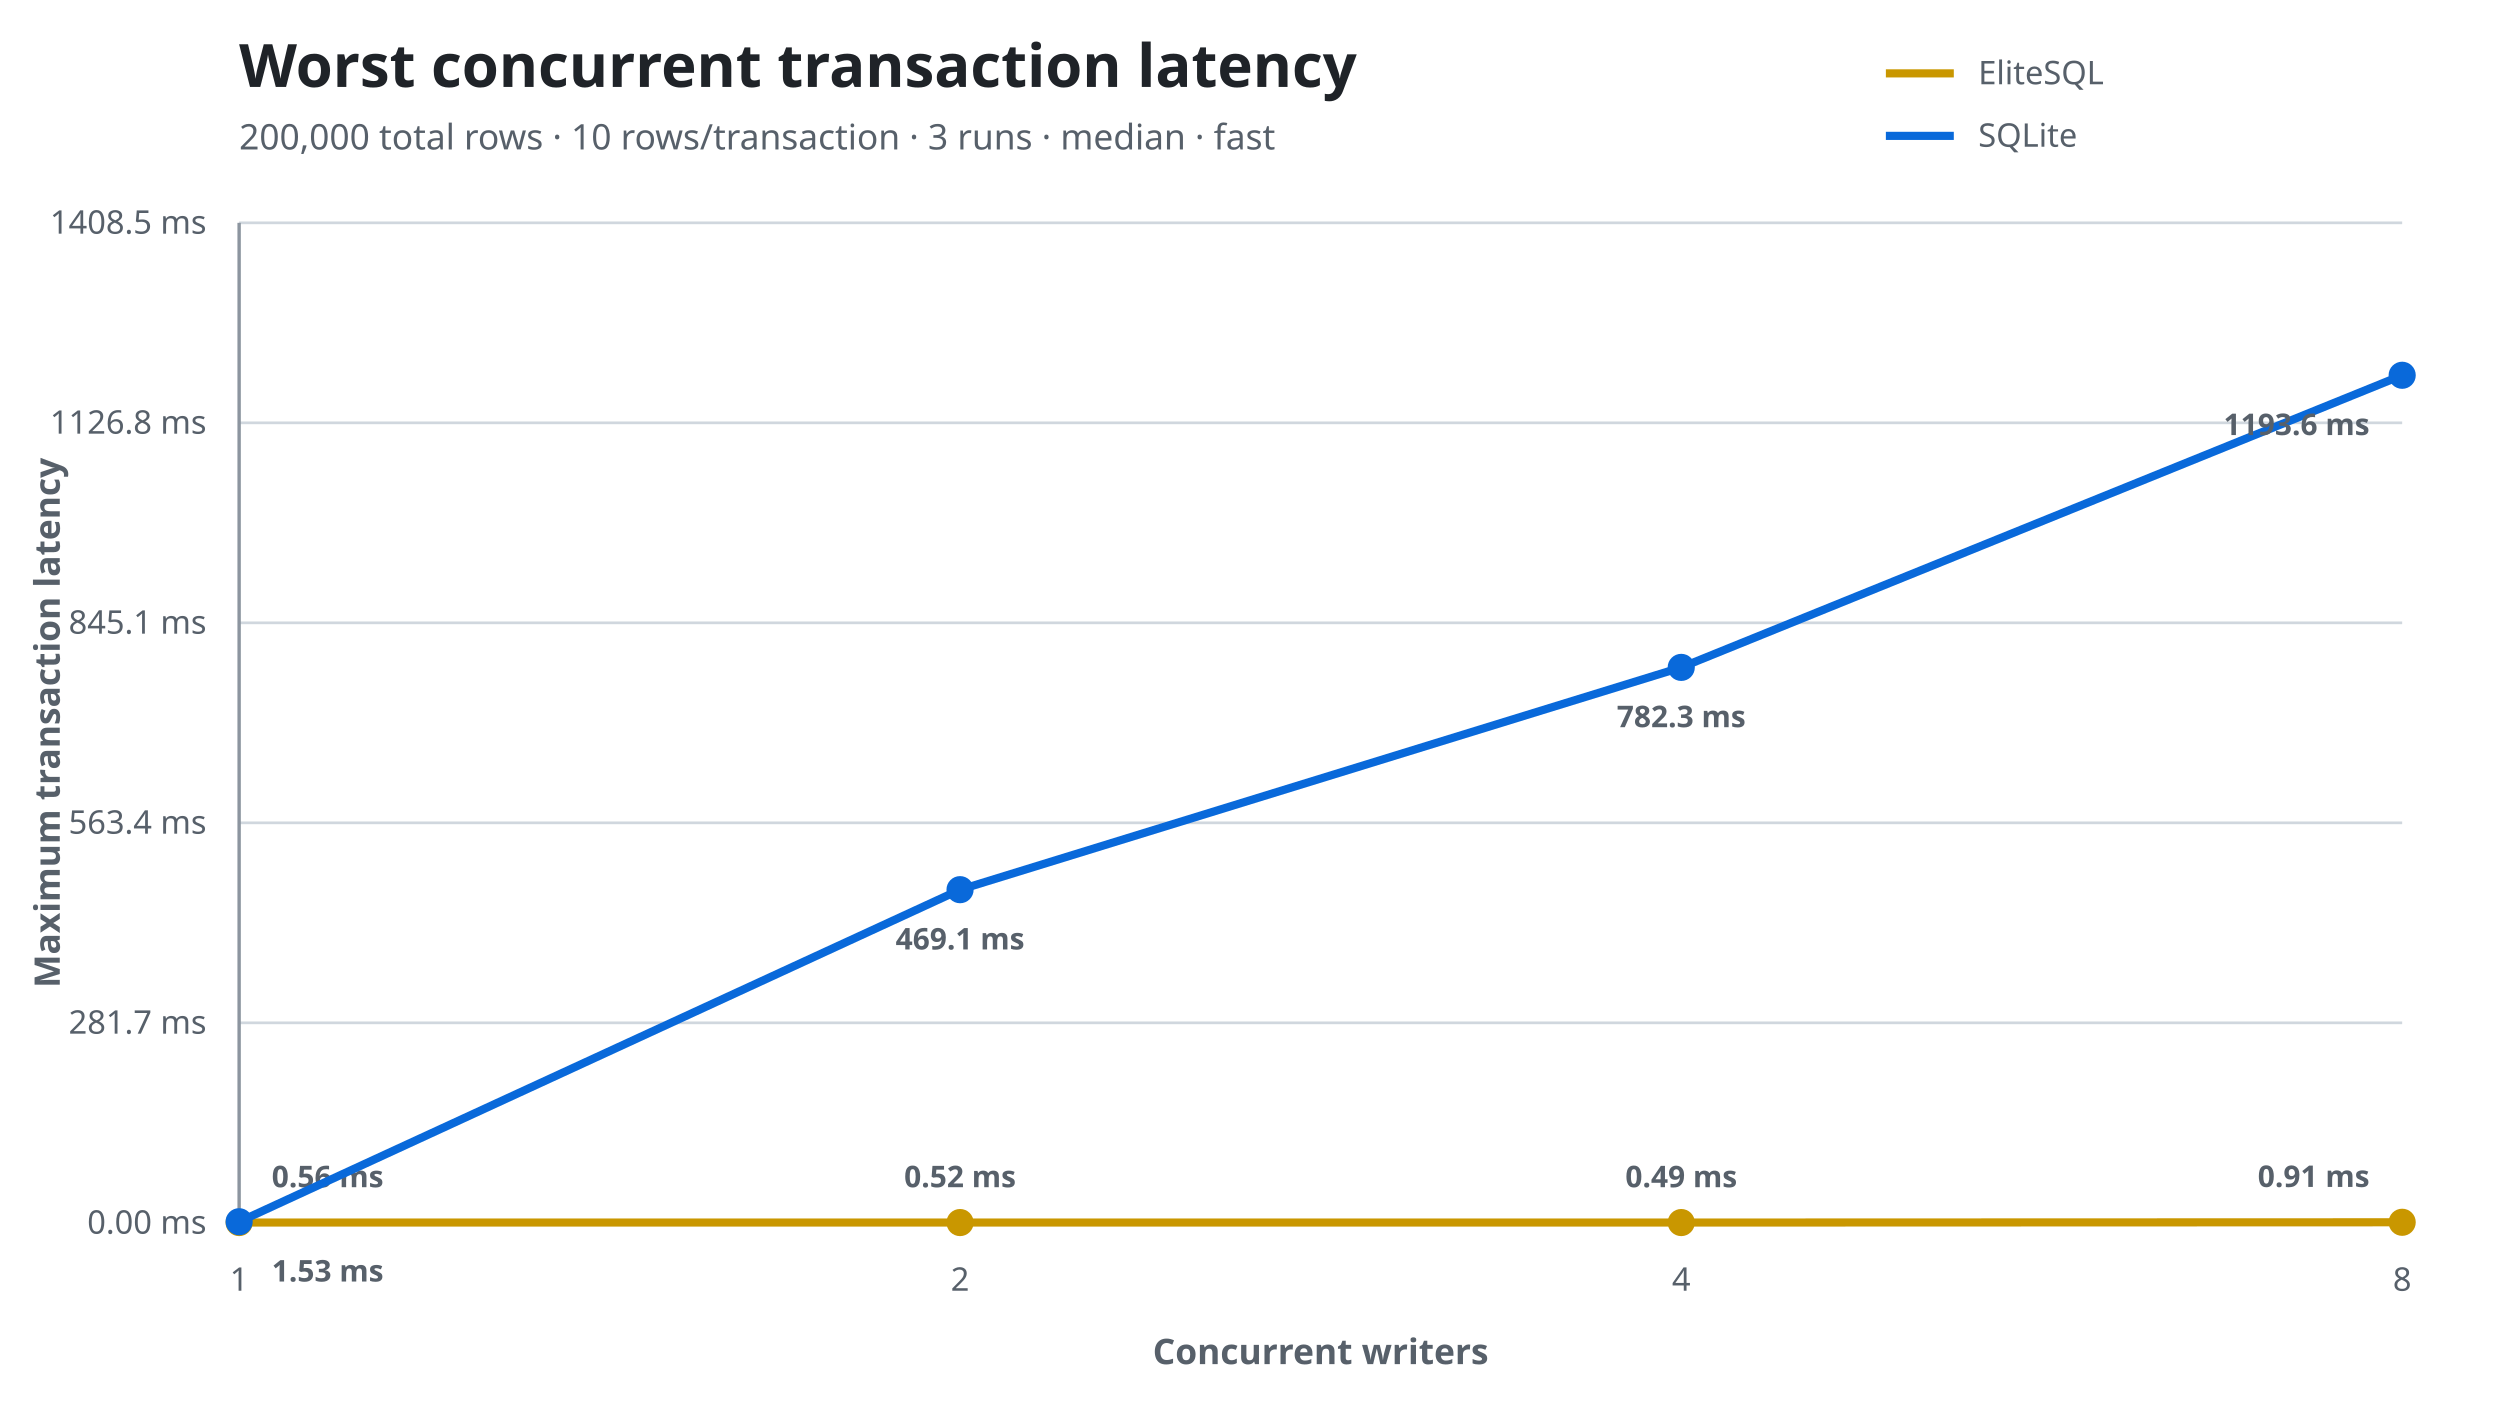
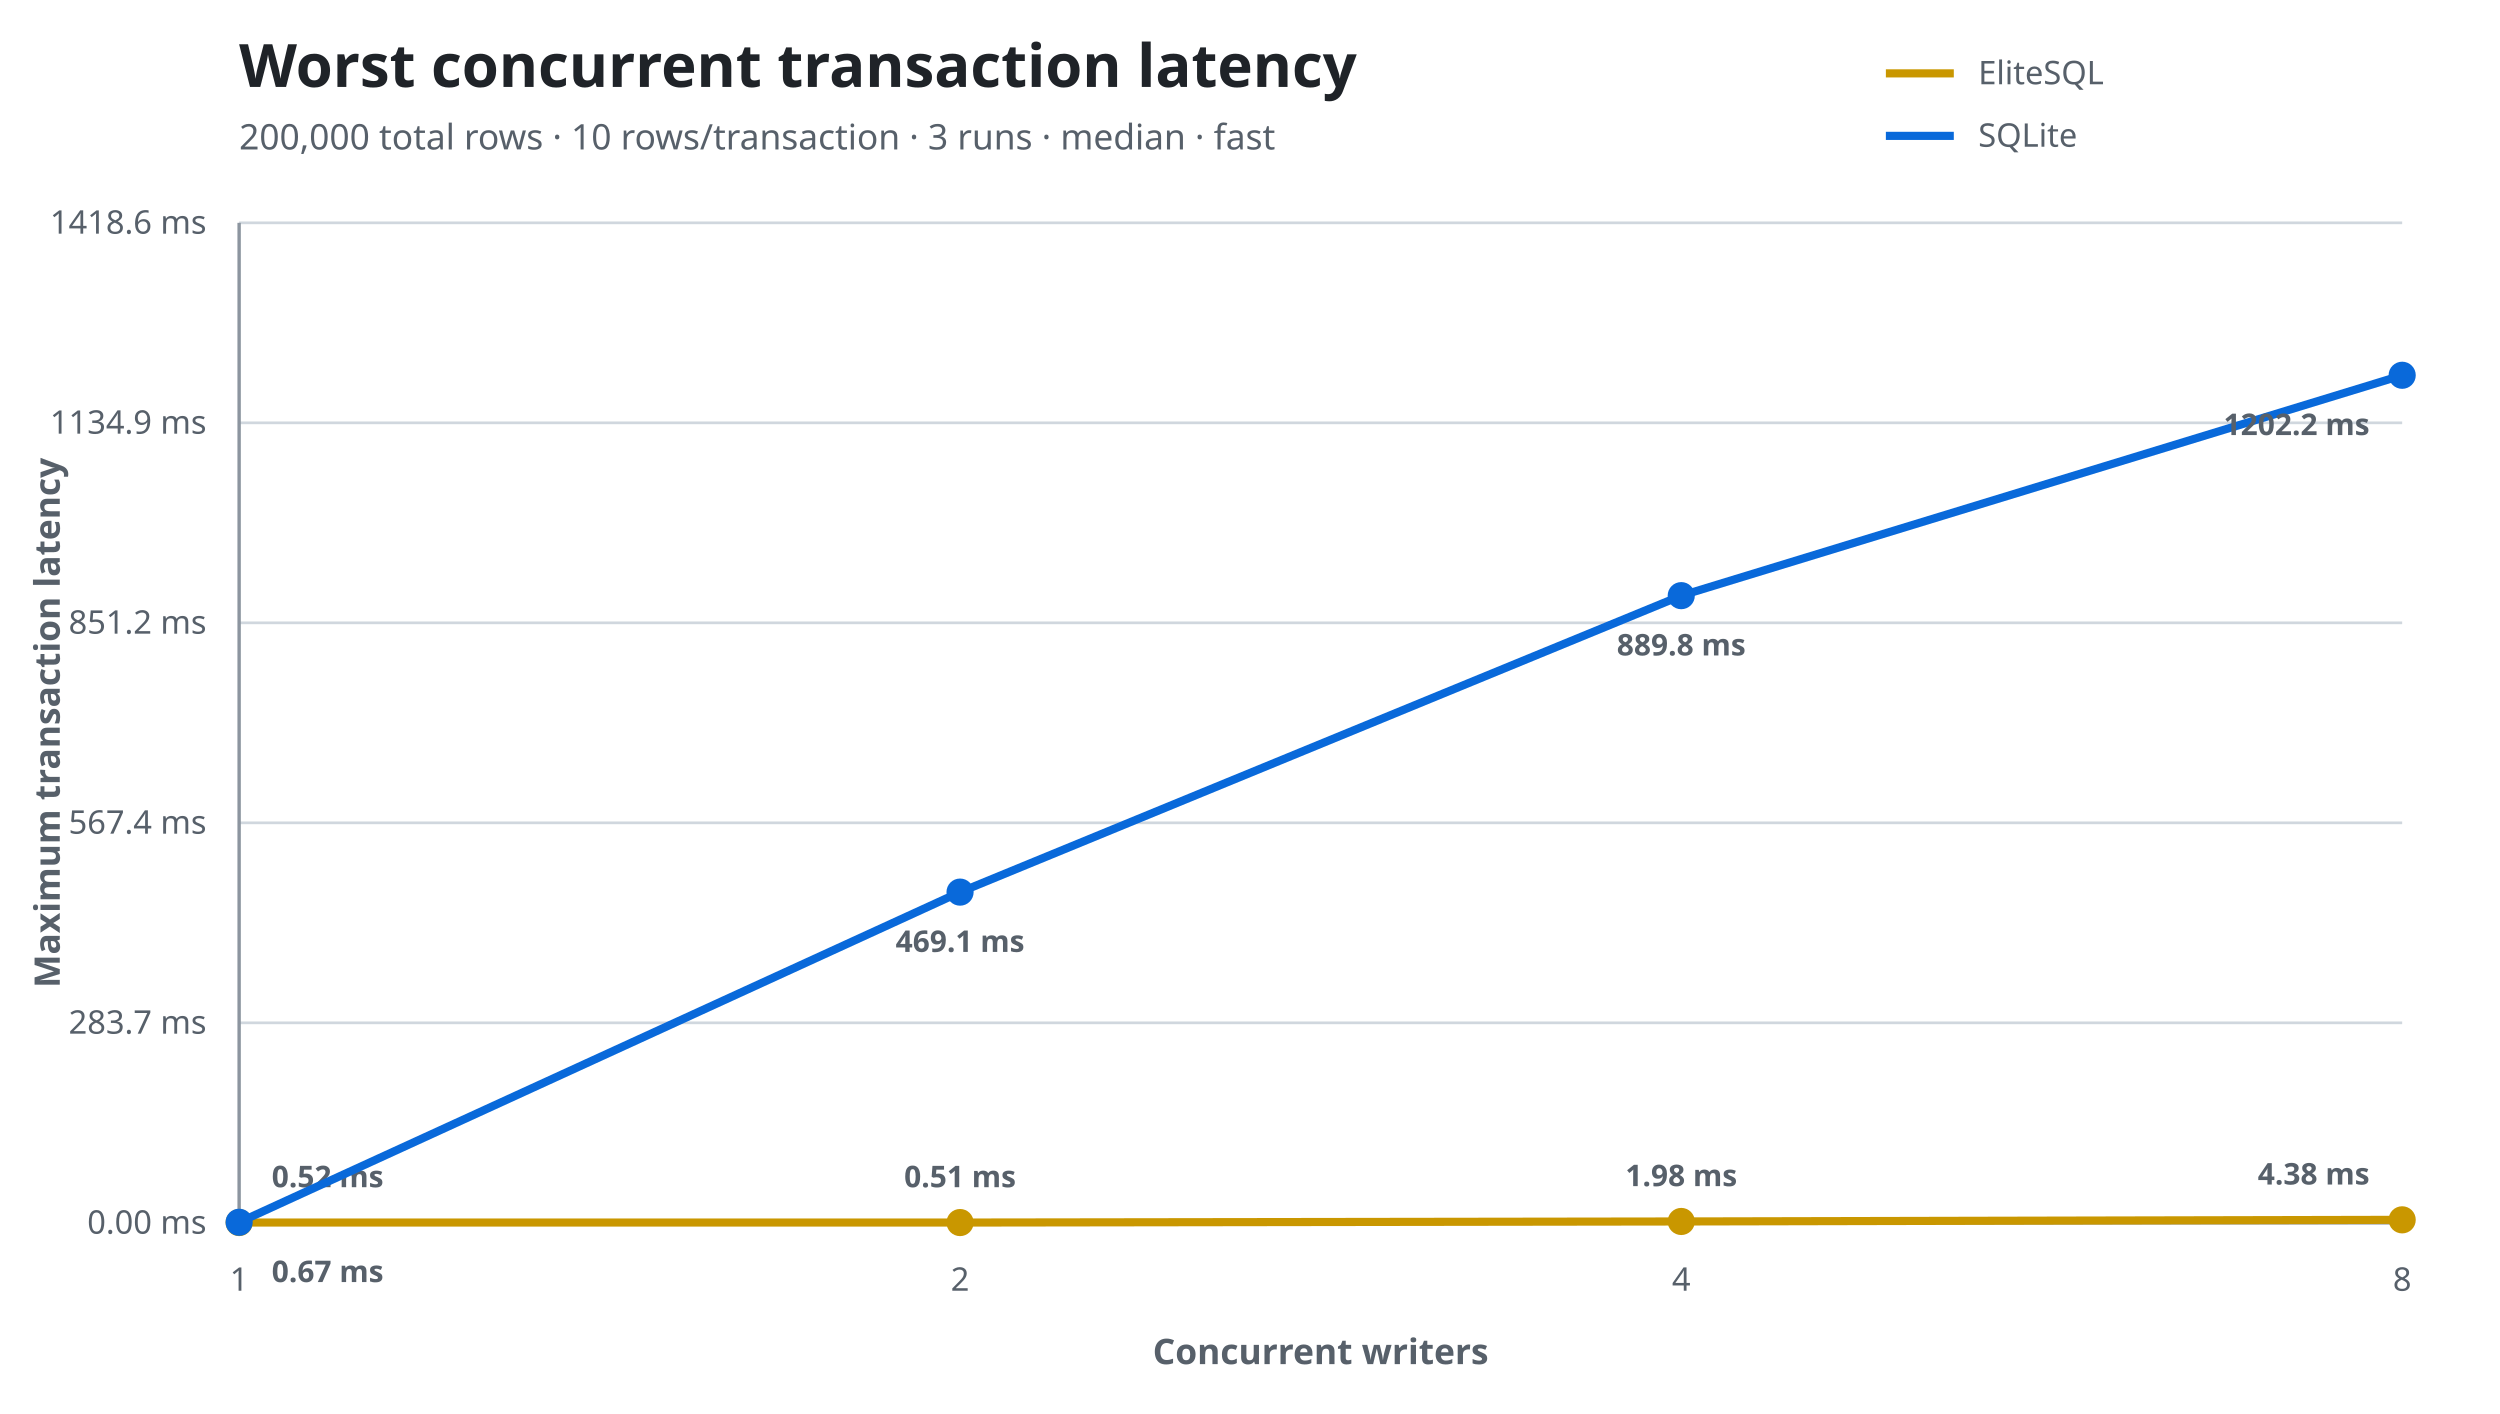
<svg xmlns="http://www.w3.org/2000/svg" role="img" viewBox="0 0 920 520">
  <style>
          :root { color-scheme: light dark; }
          .title { font: 600 22px system-ui, sans-serif; fill: #1f2328; }
          .subtitle, .axis-label, .tick, .value, .legend { font-family: system-ui, sans-serif; fill: #57606a; }
          .subtitle { font-size: 13px; }
          .axis-label { font-size: 13px; font-weight: 600; }
          .tick, .legend { font-size: 12px; }
          .value { font-size: 11px; font-weight: 600; }
          .grid { stroke: #d0d7de; stroke-width: 1; }
          .axis { stroke: #8c959f; stroke-width: 1.25; }
          .series { fill: none; stroke-width: 3; stroke-linejoin: round; stroke-linecap: round; }
          .point { stroke: Canvas; stroke-width: 2; }
          @media (prefers-color-scheme: dark) {
            .title { fill: #f0f6fc; }
            .subtitle, .axis-label, .tick, .value, .legend { fill: #b1bac4; }
            .grid { stroke: #30363d; }
            .axis { stroke: #6e7681; }
          }
        </style>
  <text class="title" x="88" y="32">Worst concurrent transaction latency</text>
  <text class="subtitle" x="88" y="55">200,000 total rows · 10 rows/transaction · 3 runs · median · fast</text>
  <line class="grid" x1="88" y1="450.0" x2="884" y2="450.0" />
  <text class="tick" x="76" y="454.0" text-anchor="end">0.00 ms</text>
  <line class="grid" x1="88" y1="376.4" x2="884" y2="376.4" />
-   <text class="tick" x="76" y="380.4" text-anchor="end">281.7 ms</text>
+   <text class="tick" x="76" y="380.4" text-anchor="end">283.7 ms</text>
  <line class="grid" x1="88" y1="302.8" x2="884" y2="302.8" />
-   <text class="tick" x="76" y="306.8" text-anchor="end">563.4 ms</text>
+   <text class="tick" x="76" y="306.8" text-anchor="end">567.4 ms</text>
  <line class="grid" x1="88" y1="229.2" x2="884" y2="229.2" />
-   <text class="tick" x="76" y="233.2" text-anchor="end">845.1 ms</text>
+   <text class="tick" x="76" y="233.2" text-anchor="end">851.2 ms</text>
  <line class="grid" x1="88" y1="155.6" x2="884" y2="155.6" />
-   <text class="tick" x="76" y="159.6" text-anchor="end">1126.8 ms</text>
+   <text class="tick" x="76" y="159.6" text-anchor="end">1134.9 ms</text>
  <line class="grid" x1="88" y1="82.0" x2="884" y2="82.0" />
-   <text class="tick" x="76" y="86.0" text-anchor="end">1408.5 ms</text>
+   <text class="tick" x="76" y="86.0" text-anchor="end">1418.6 ms</text>
  <line class="axis" x1="88" y1="82" x2="88" y2="450" />
  <line class="axis" x1="88" y1="450" x2="884" y2="450" />
  <text class="axis-label" x="486.0" y="502" text-anchor="middle">Concurrent writers</text>
  <text class="axis-label" transform="translate(22 266.0) rotate(-90)" text-anchor="middle">Maximum transaction latency</text>
  <text class="tick" x="88.0" y="475" text-anchor="middle">1</text>
  <text class="tick" x="353.3" y="475" text-anchor="middle">2</text>
  <text class="tick" x="618.7" y="475" text-anchor="middle">4</text>
  <text class="tick" x="884.0" y="475" text-anchor="middle">8</text>
-   <polyline class="series" stroke="#c99700" points="88.0,449.9 353.3,449.9 618.7,449.9 884.0,449.8" />
+   <polyline class="series" stroke="#c99700" points="88.0,449.9 353.3,449.9 618.7,449.5 884.0,448.9" />
  <circle class="point" fill="#c99700" cx="88.0" cy="449.9" r="5" />
-   <text class="value" x="100.0" y="436.9" text-anchor="start">0.56 ms</text>
+   <text class="value" x="100.0" y="436.9" text-anchor="start">0.52 ms</text>
  <circle class="point" fill="#c99700" cx="353.3" cy="449.9" r="5" />
-   <text class="value" x="353.3" y="436.9" text-anchor="middle">0.52 ms</text>
-   <circle class="point" fill="#c99700" cx="618.7" cy="449.9" r="5" />
-   <text class="value" x="618.7" y="436.9" text-anchor="middle">0.49 ms</text>
-   <circle class="point" fill="#c99700" cx="884.0" cy="449.8" r="5" />
-   <text class="value" x="872.0" y="436.8" text-anchor="end">0.91 ms</text>
-   <polyline class="series" stroke="#0969da" points="88.0,449.6 353.3,327.4 618.7,245.6 884.0,138.1" />
-   <circle class="point" fill="#0969da" cx="88.0" cy="449.6" r="5" />
-   <text class="value" x="100.0" y="471.6" text-anchor="start">1.53 ms</text>
-   <circle class="point" fill="#0969da" cx="353.3" cy="327.4" r="5" />
-   <text class="value" x="353.3" y="349.4" text-anchor="middle">469.1 ms</text>
-   <circle class="point" fill="#0969da" cx="618.7" cy="245.6" r="5" />
-   <text class="value" x="618.7" y="267.6" text-anchor="middle">782.3 ms</text>
+   <text class="value" x="353.3" y="436.9" text-anchor="middle">0.51 ms</text>
+   <circle class="point" fill="#c99700" cx="618.7" cy="449.5" r="5" />
+   <text class="value" x="618.7" y="436.5" text-anchor="middle">1.98 ms</text>
+   <circle class="point" fill="#c99700" cx="884.0" cy="448.9" r="5" />
+   <text class="value" x="872.0" y="435.9" text-anchor="end">4.38 ms</text>
+   <polyline class="series" stroke="#0969da" points="88.0,449.8 353.3,328.3 618.7,219.2 884.0,138.1" />
+   <circle class="point" fill="#0969da" cx="88.0" cy="449.8" r="5" />
+   <text class="value" x="100.0" y="471.8" text-anchor="start">0.67 ms</text>
+   <circle class="point" fill="#0969da" cx="353.3" cy="328.3" r="5" />
+   <text class="value" x="353.3" y="350.3" text-anchor="middle">469.1 ms</text>
+   <circle class="point" fill="#0969da" cx="618.7" cy="219.2" r="5" />
+   <text class="value" x="618.7" y="241.2" text-anchor="middle">889.8 ms</text>
  <circle class="point" fill="#0969da" cx="884.0" cy="138.1" r="5" />
-   <text class="value" x="872.0" y="160.1" text-anchor="end">1193.6 ms</text>
+   <text class="value" x="872.0" y="160.1" text-anchor="end">1202.2 ms</text>
  <line x1="694" y1="27" x2="719" y2="27" stroke="#c99700" stroke-width="3" />
  <text class="legend" x="728" y="31">EliteSQL</text>
  <line x1="694" y1="50" x2="719" y2="50" stroke="#0969da" stroke-width="3" />
  <text class="legend" x="728" y="54">SQLite</text>
</svg>
